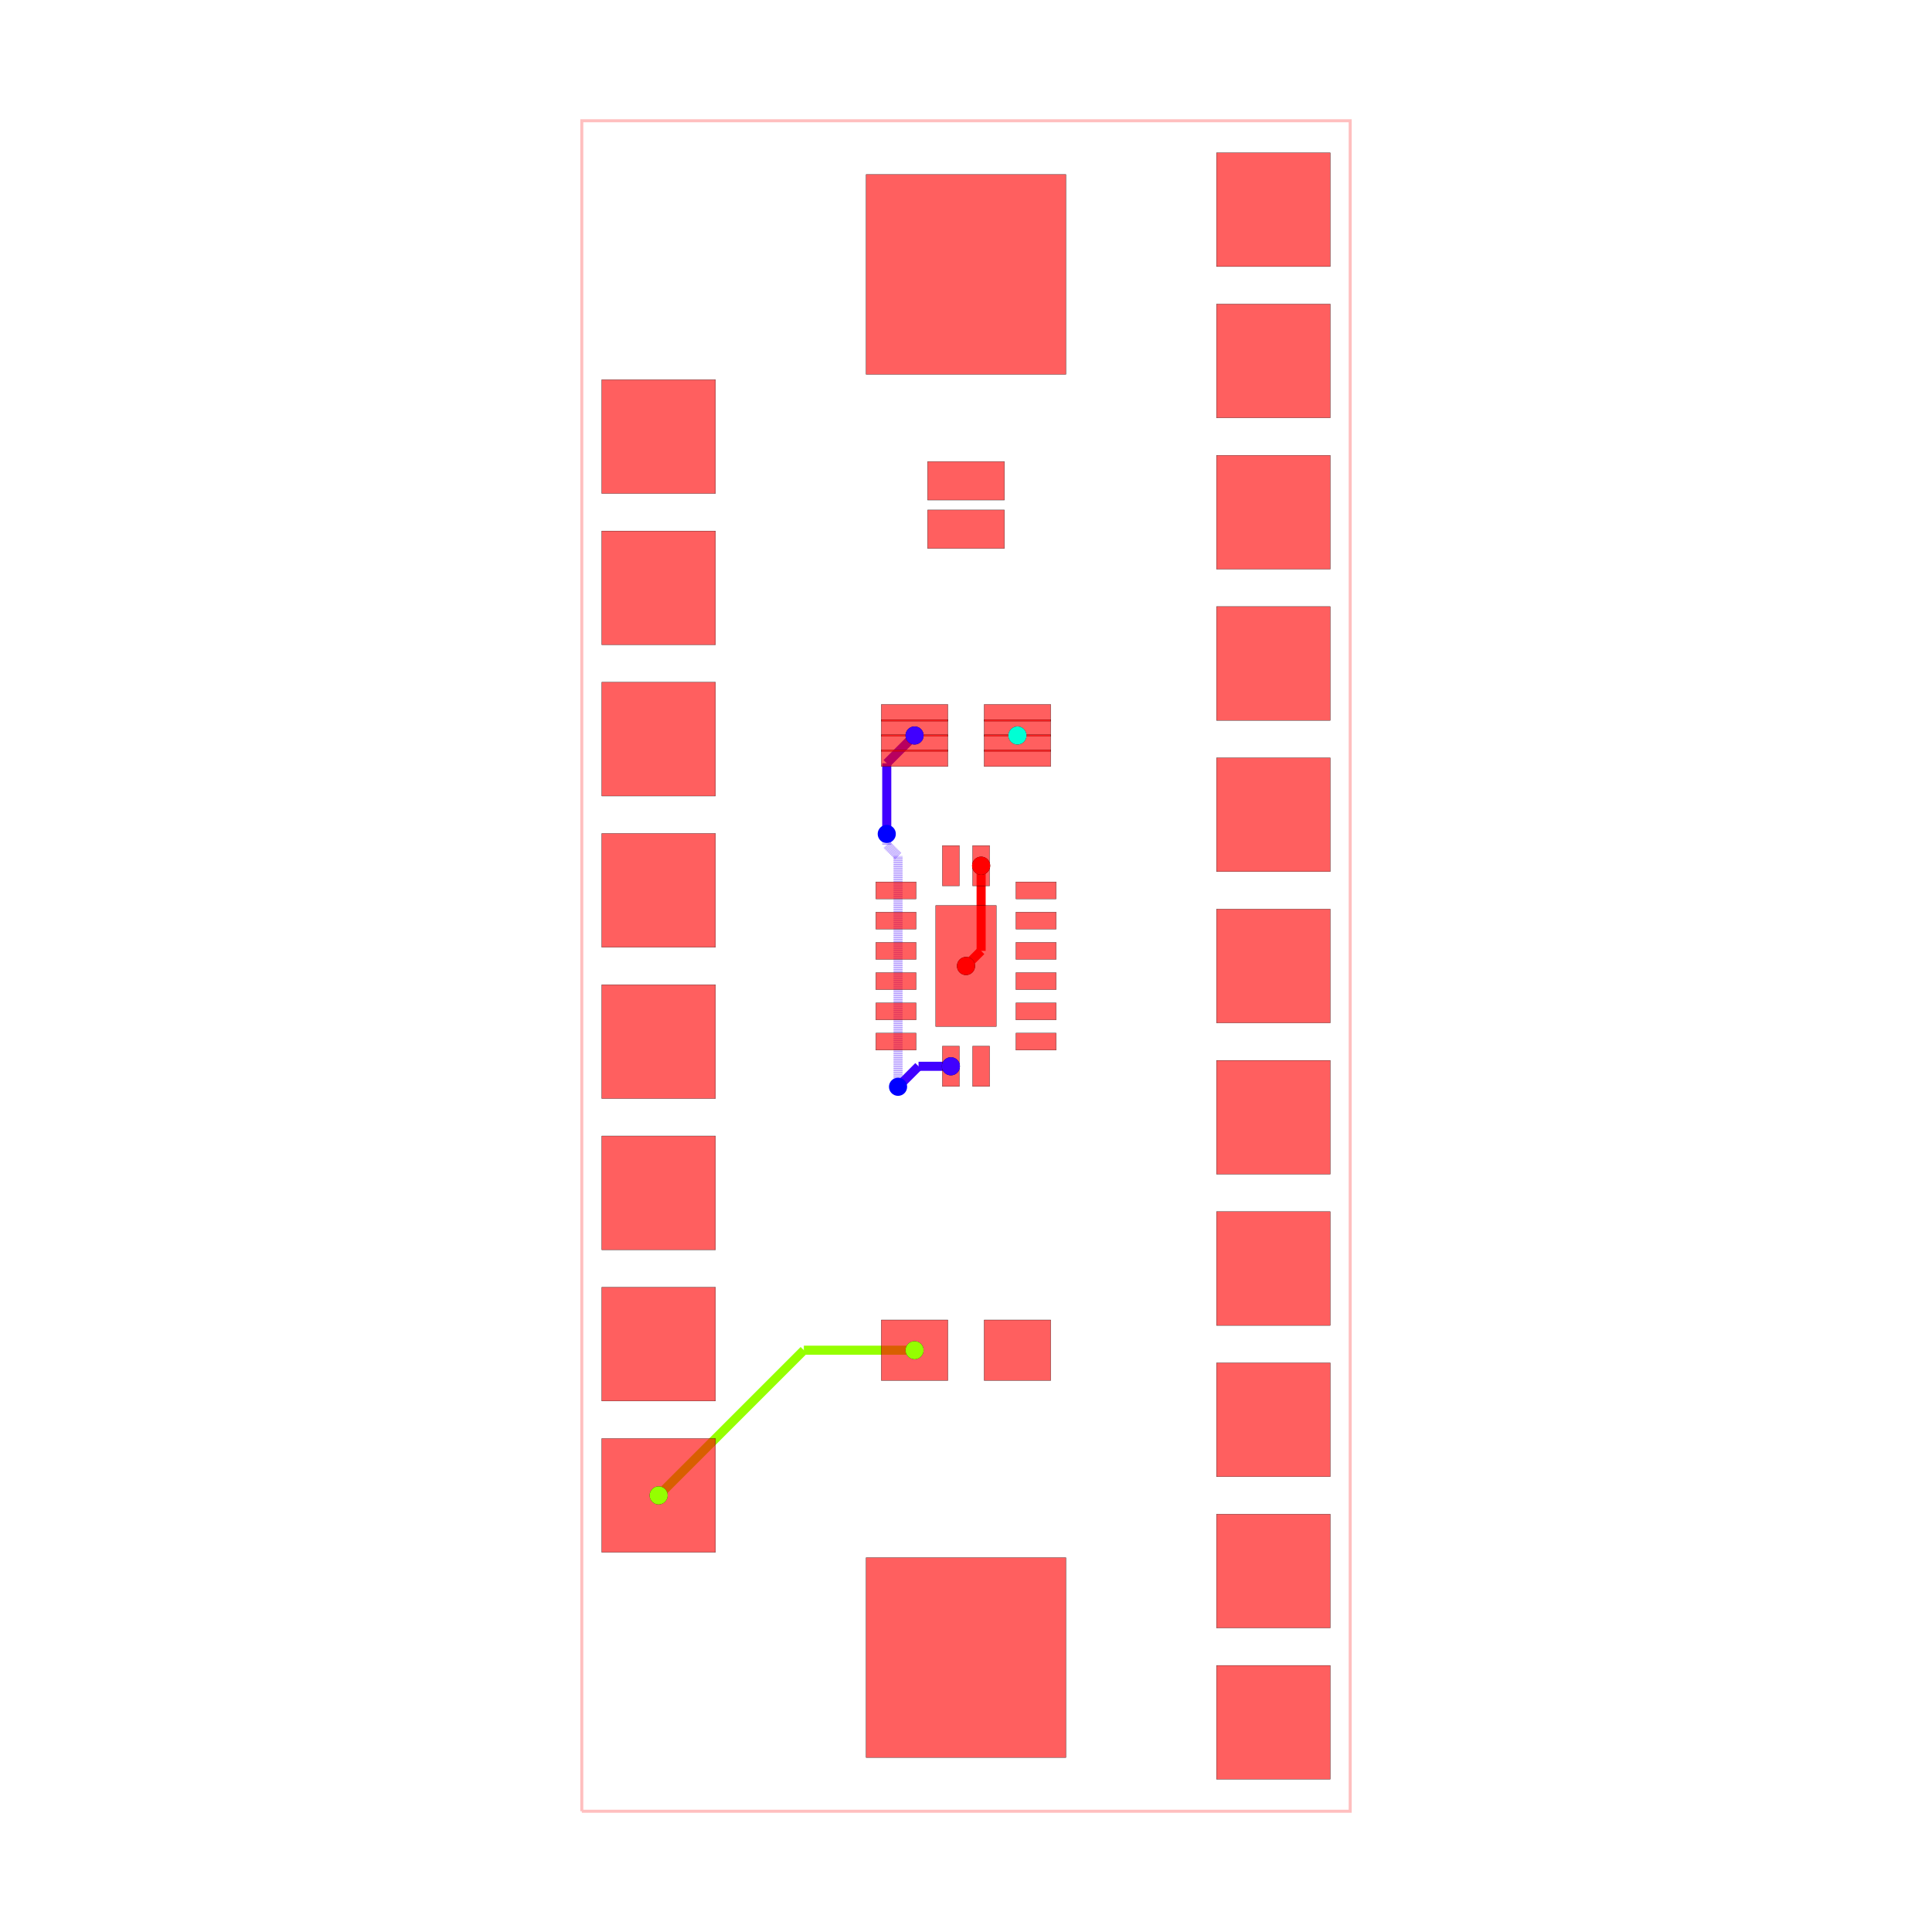
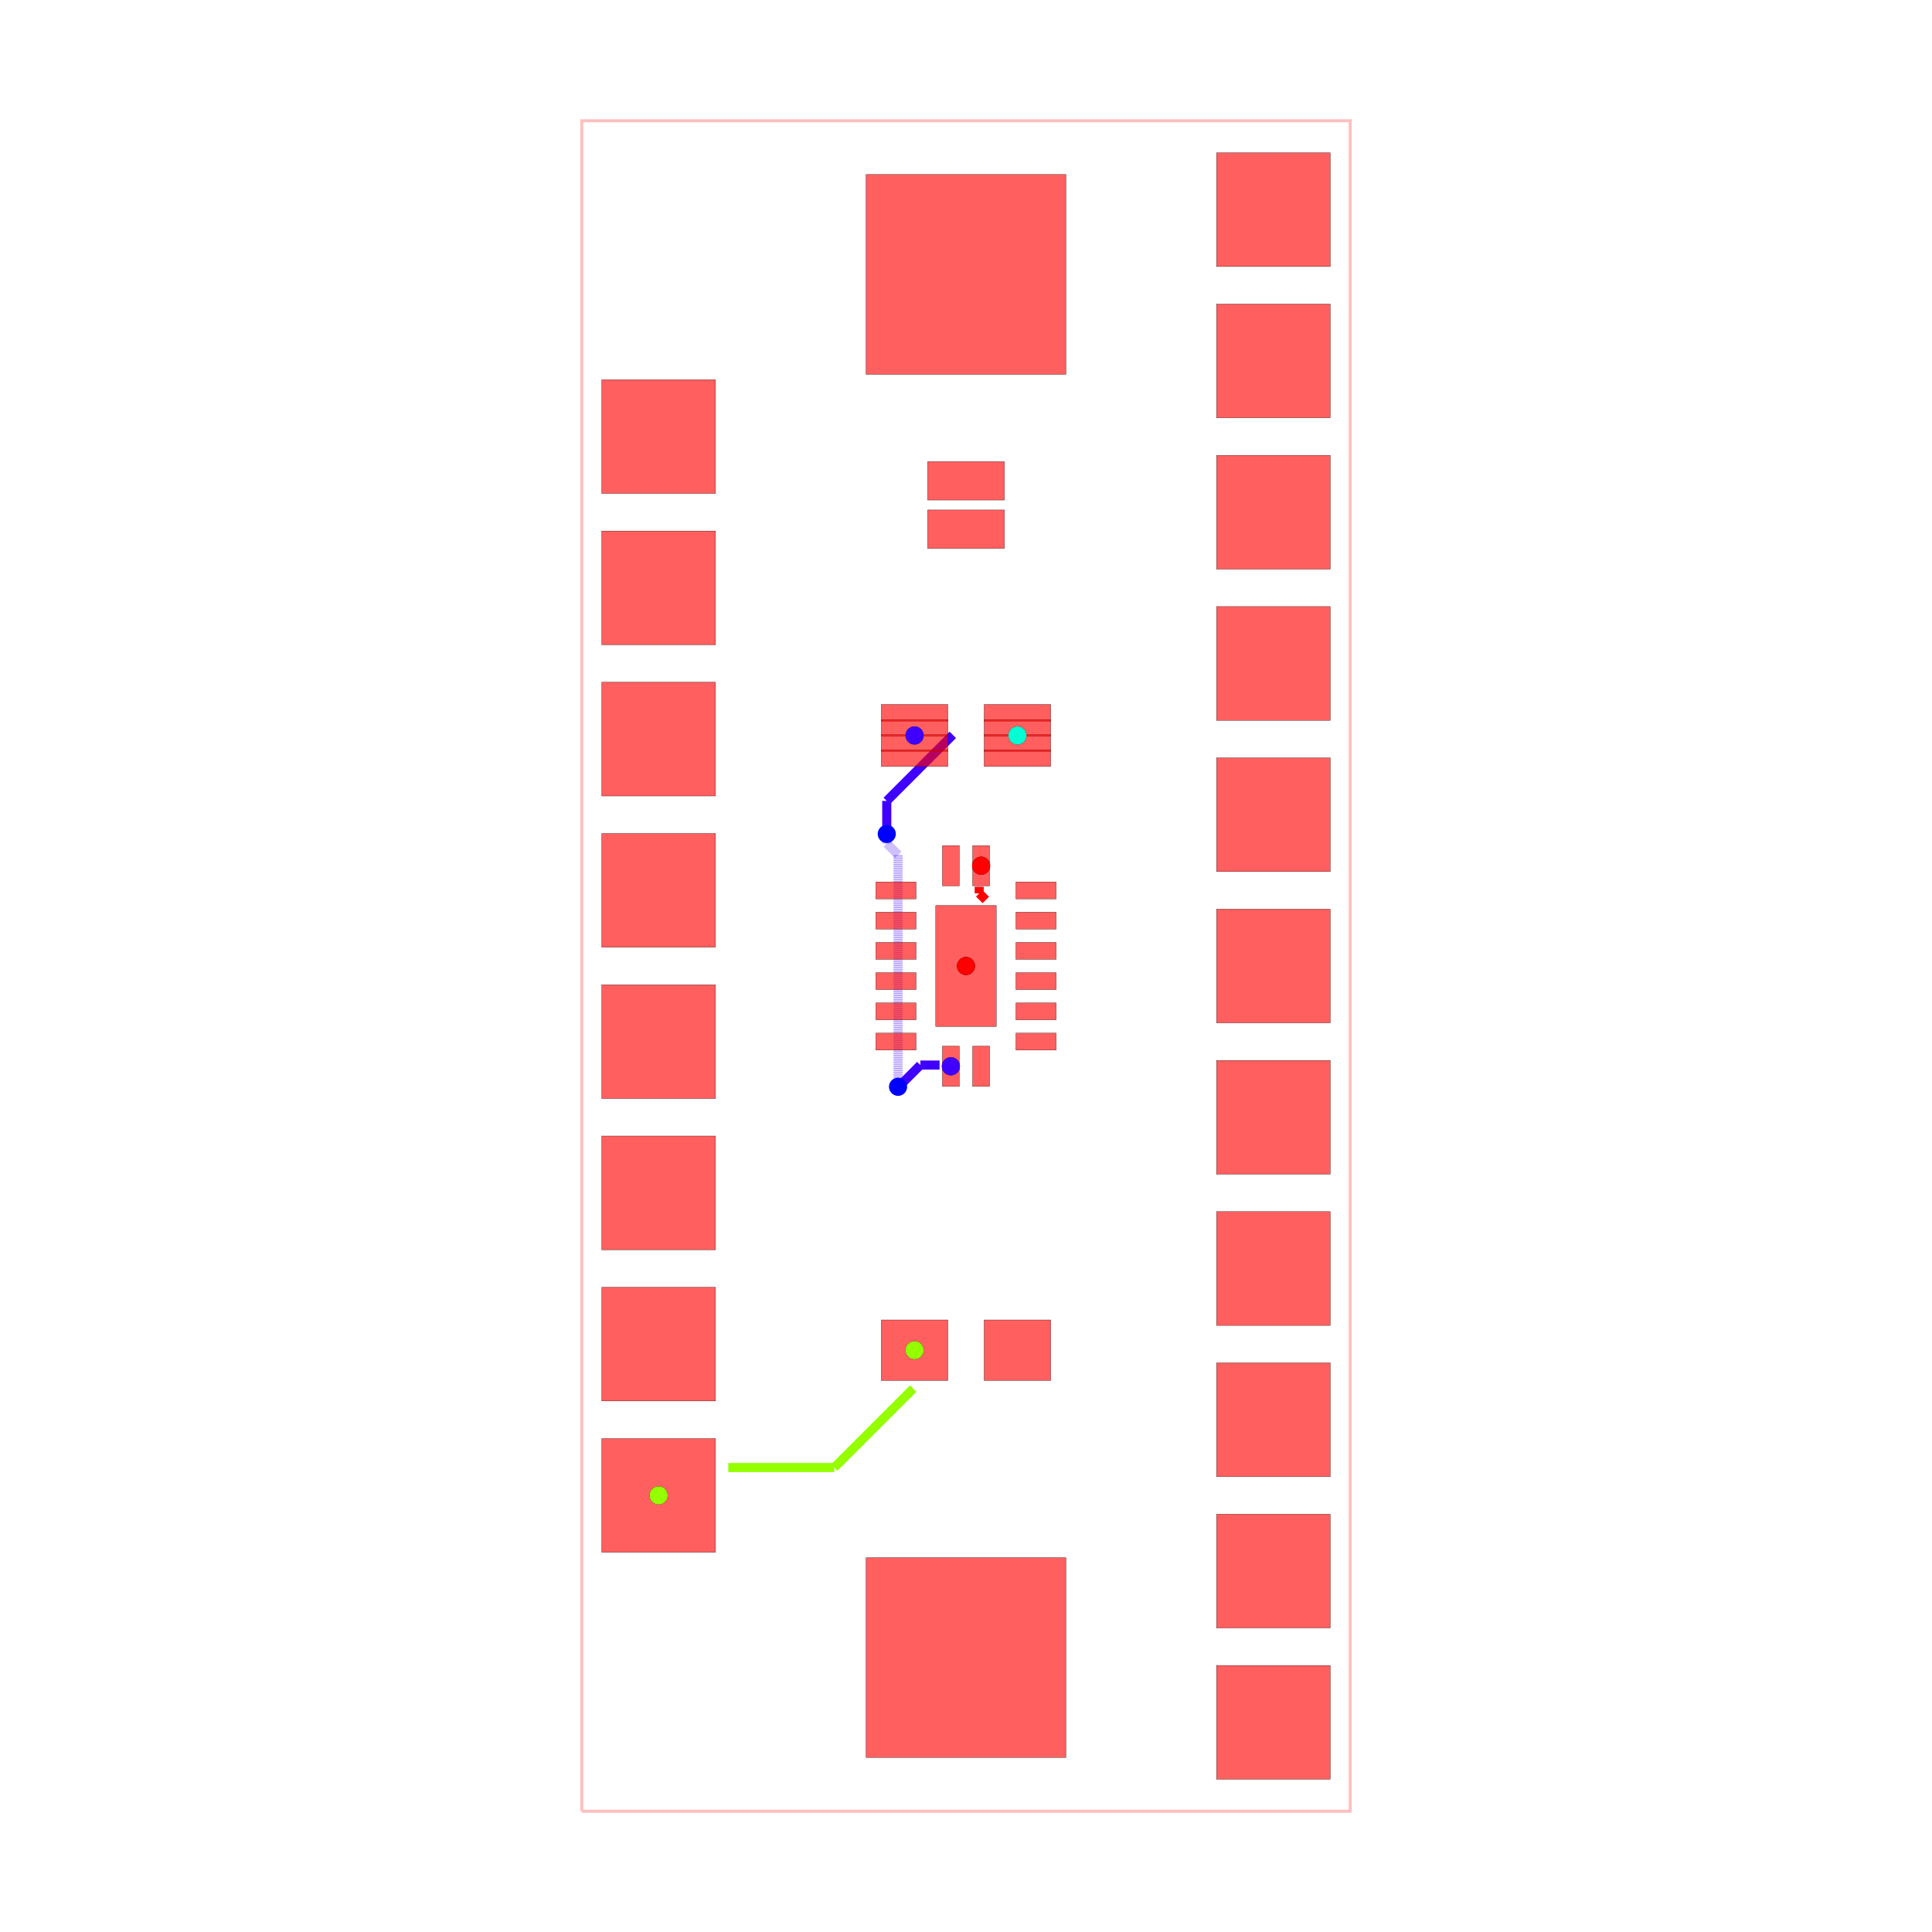
<svg xmlns="http://www.w3.org/2000/svg" width="640" height="640" viewBox="0 0 640 640">
  <rect width="100%" height="100%" fill="white" />
  <g>
    <polyline data-points="-6.35,-13.97 6.35,-13.97 6.35,13.97 -6.35,13.97 -6.35,-13.97" data-type="line" data-label="" points="192.727,600 447.273,600 447.273,40 192.727,40 192.727,600" fill="none" stroke="rgba(255,0,0,0.25)" stroke-width="1px" />
  </g>
  <g>
-     <polyline data-points="-0.2499359999999341,-1.6576039999998784 -0.7844789999998782,-1.6576039999998784" data-type="line" data-label="" points="314.991,353.223 304.277,353.223" fill="none" stroke="hsl(255, 100%, 50%)" stroke-width="3.006" />
-   </g>
-   <g>
-     <polyline data-points="-0.7844789999998782,-1.6576039999998784 -1.113202673226363,-1.986327673226363" data-type="line" data-label="" points="304.277,353.223 297.688,359.812" fill="none" stroke="hsl(255, 100%, 50%)" stroke-width="3.006" />
-   </g>
-   <g>
-     <polyline data-points="-1.113202673226363,-1.986327673226363 -1.113202673226363,-1.986327673226363" data-type="line" data-label="" points="297.688,359.812 297.688,359.812" fill="none" stroke="hsl(255, 100%, 50%)" stroke-width="3.006" />
-   </g>
-   <g>
-     <polyline data-points="-1.113202673226363,-1.986327673226363 -1.1231250000000002,-1.9962500000000003" data-type="line" data-label="" points="297.688,359.812 297.489,360.011" fill="none" stroke="hsl(255, 100%, 50%)" stroke-width="3.006" />
-   </g>
-   <g>
-     <polyline data-points="-1.1231250000000002,-1.9962500000000003 -1.1231250000000002,1.8182836356323606" data-type="line" data-label="" points="297.489,360.011 297.489,283.556" fill="none" stroke="rgba(64,0,255,0.5)" stroke-width="3.006" stroke-dasharray="0.2 0.2" />
-   </g>
-   <g>
-     <polyline data-points="-1.1231250000000002,1.8182836356323606 -1.3096875000000001,2.0048461356323606" data-type="line" data-label="" points="297.489,283.556 293.75,279.817" fill="none" stroke="rgba(64,0,255,0.5)" stroke-width="3.006" stroke-dasharray="0.2 0.2" />
-   </g>
-   <g>
-     <polyline data-points="-1.3096875000000001,2.0048461356323606 -1.3096875000000001,2.1828125000000003" data-type="line" data-label="" points="293.75,279.817 293.75,276.25" fill="none" stroke="rgba(64,0,255,0.5)" stroke-width="3.006" stroke-dasharray="0.2 0.2" />
+     <polyline data-points="-0.4365625000000001,-1.6371093750000003 -0.7544244850929644,-1.6371093750000003" data-type="line" data-label="" points="311.25,352.812 304.879,352.812" fill="none" stroke="hsl(255, 100%, 50%)" stroke-width="3.006" />
+   </g>
+   <g>
+     <polyline data-points="-0.7544244850929644,-1.6371093750000003 -1.059929915341054,-1.9426148052480898" data-type="line" data-label="" points="304.879,352.812 298.756,358.936" fill="none" stroke="hsl(255, 100%, 50%)" stroke-width="3.006" />
+   </g>
+   <g>
+     <polyline data-points="-1.059929915341054,-1.9426148052480898 -1.0694898052480897,-1.9426148052480898" data-type="line" data-label="" points="298.756,358.936 298.564,358.936" fill="none" stroke="hsl(255, 100%, 50%)" stroke-width="3.006" />
+   </g>
+   <g>
+     <polyline data-points="-1.0694898052480897,-1.9426148052480898 -1.1231250000000002,-1.9962500000000003" data-type="line" data-label="" points="298.564,358.936 297.489,360.011" fill="none" stroke="hsl(255, 100%, 50%)" stroke-width="3.006" />
+   </g>
+   <g>
+     <polyline data-points="-1.1231250000000002,-1.9962500000000003 -1.1231250000000002,1.8397217750201156" data-type="line" data-label="" points="297.489,360.011 297.489,283.127" fill="none" stroke="rgba(64,0,255,0.5)" stroke-width="3.006" stroke-dasharray="0.2 0.2" />
+   </g>
+   <g>
+     <polyline data-points="-1.1231250000000002,1.8397217750201156 -1.3096875000000001,2.0262842750201155" data-type="line" data-label="" points="297.489,283.127 293.75,279.387" fill="none" stroke="rgba(64,0,255,0.5)" stroke-width="3.006" stroke-dasharray="0.2 0.2" />
+   </g>
+   <g>
+     <polyline data-points="-1.3096875000000001,2.0262842750201155 -1.3096875000000001,2.1828125000000003" data-type="line" data-label="" points="293.75,279.387 293.75,276.25" fill="none" stroke="rgba(64,0,255,0.5)" stroke-width="3.006" stroke-dasharray="0.2 0.2" />
  </g>
  <g>
    <polyline data-points="-1.3096875000000001,2.1828125000000003 -1.3096875000000001,2.1828125000000003" data-type="line" data-label="" points="293.75,276.25 293.75,276.25" fill="none" stroke="rgba(64,0,255,0.5)" stroke-width="3.006" stroke-dasharray="0.2 0.2" />
  </g>
  <g>
-     <polyline data-points="-1.3096875000000001,2.1828125000000003 -1.3096875000000001,3.3503125" data-type="line" data-label="" points="293.75,276.25 293.75,252.85" fill="none" stroke="hsl(255, 100%, 50%)" stroke-width="3.006" />
-   </g>
-   <g>
-     <polyline data-points="-1.3096875000000001,3.3503125 -0.85,3.81" data-type="line" data-label="" points="293.75,252.85 302.963,243.636" fill="none" stroke="hsl(255, 100%, 50%)" stroke-width="3.006" />
-   </g>
-   <g>
-     <polyline data-points="-0.85,-6.35 -2.6800000000000006,-6.35" data-type="line" data-label="" points="302.963,447.273 266.285,447.273" fill="none" stroke="hsl(85, 100%, 50%)" stroke-width="3.006" />
-   </g>
-   <g>
-     <polyline data-points="-2.6800000000000006,-6.35 -5.080000000000001,-8.75" data-type="line" data-label="" points="266.285,447.273 218.182,495.376" fill="none" stroke="hsl(85, 100%, 50%)" stroke-width="3.006" />
-   </g>
-   <g>
-     <polyline data-points="0.2499360000000478,1.6576039999998784 0.2499360000000478,0.2499360000000478" data-type="line" data-label="" points="325.009,286.777 325.009,314.991" fill="none" stroke="hsl(0, 100%, 50%)" stroke-width="3.006" />
-   </g>
-   <g>
-     <polyline data-points="0.2499360000000478,0.2499360000000478 0,0" data-type="line" data-label="" points="325.009,314.991 320,320" fill="none" stroke="hsl(0, 100%, 50%)" stroke-width="3.006" />
+     <polyline data-points="-1.3096875000000001,2.1828125000000003 -1.3096875000000001,2.728515625000001" data-type="line" data-label="" points="293.75,276.25 293.75,265.312" fill="none" stroke="hsl(255, 100%, 50%)" stroke-width="3.006" />
+   </g>
+   <g>
+     <polyline data-points="-1.3096875000000001,2.728515625000001 -0.21828125000000004,3.819921875000001" data-type="line" data-label="" points="293.75,265.312 315.625,243.438" fill="none" stroke="hsl(255, 100%, 50%)" stroke-width="3.006" />
+   </g>
+   <g>
+     <polyline data-points="-3.9290624999999997,-8.28936356707317 -2.177488567073169,-8.28936356707317" data-type="line" data-label="" points="241.25,486.143 276.357,486.143" fill="none" stroke="hsl(85, 100%, 50%)" stroke-width="3.006" />
+   </g>
+   <g>
+     <polyline data-points="-2.177488567073169,-8.28936356707317 -0.8731250000000002,-6.985000000000001" data-type="line" data-label="" points="276.357,486.143 302.5,460" fill="none" stroke="hsl(85, 100%, 50%)" stroke-width="3.006" />
+   </g>
+   <g>
+     <polyline data-points="0.21828125000000004,1.3096875000000001 0.21828125000000004,1.2005468749999997" data-type="line" data-label="" points="324.375,293.75 324.375,295.938" fill="none" stroke="hsl(0, 100%, 50%)" stroke-width="3.006" />
+   </g>
+   <g>
+     <polyline data-points="0.21828125000000004,1.2005468749999997 0.3274218749999999,1.09140625" data-type="line" data-label="" points="324.375,295.938 326.562,298.125" fill="none" stroke="hsl(0, 100%, 50%)" stroke-width="3.006" />
  </g>
  <g>
    <rect data-type="rect" data-label="top" data-x="-1.1574779999999691" data-y="1.249934000000053" x="290.136" y="292.142" width="13.329" height="5.612" fill="rgba(255,0,0,0.25)" stroke="black" stroke-width="0.05" />
  </g>
  <g>
    <rect data-type="rect" data-label="top" data-x="-1.1574779999999691" data-y="0.750061999999957" x="290.136" y="302.16" width="13.329" height="5.612" fill="rgba(255,0,0,0.25)" stroke="black" stroke-width="0.05" />
  </g>
  <g>
    <rect data-type="rect" data-label="top" data-x="-1.1574779999999691" data-y="0.24993599999993413" x="290.136" y="312.184" width="13.329" height="5.612" fill="rgba(255,0,0,0.25)" stroke="black" stroke-width="0.05" />
  </g>
  <g>
    <rect data-type="rect" data-label="top" data-x="-1.1574779999999691" data-y="-0.2499359999998206" x="290.136" y="322.203" width="13.329" height="5.612" fill="rgba(255,0,0,0.25)" stroke="black" stroke-width="0.05" />
  </g>
  <g>
    <rect data-type="rect" data-label="top" data-x="-1.1574779999999691" data-y="-0.7500619999999573" x="290.136" y="332.227" width="13.329" height="5.612" fill="rgba(255,0,0,0.25)" stroke="black" stroke-width="0.05" />
  </g>
  <g>
    <rect data-type="rect" data-label="top" data-x="-1.1574779999999691" data-y="-1.2499339999999393" x="290.136" y="342.246" width="13.329" height="5.612" fill="rgba(255,0,0,0.25)" stroke="black" stroke-width="0.05" />
  </g>
  <g>
    <rect data-type="rect" data-label="top" data-x="-0.2499359999999341" data-y="-1.6576039999998784" x="312.184" y="346.559" width="5.612" height="13.329" fill="rgba(255,0,0,0.25)" stroke="black" stroke-width="0.05" />
  </g>
  <g>
    <rect data-type="rect" data-label="top" data-x="0.249936000000048" data-y="-1.6576039999998784" x="322.203" y="346.559" width="5.612" height="13.329" fill="rgba(255,0,0,0.25)" stroke="black" stroke-width="0.05" />
  </g>
  <g>
    <rect data-type="rect" data-label="top" data-x="1.1574779999999691" data-y="-1.2499339999999393" x="336.535" y="342.246" width="13.329" height="5.612" fill="rgba(255,0,0,0.25)" stroke="black" stroke-width="0.05" />
  </g>
  <g>
    <rect data-type="rect" data-label="top" data-x="1.1574779999999691" data-y="-0.750061999999957" x="336.535" y="332.227" width="13.329" height="5.612" fill="rgba(255,0,0,0.25)" stroke="black" stroke-width="0.05" />
  </g>
  <g>
    <rect data-type="rect" data-label="top" data-x="1.1574779999999691" data-y="-0.24993599999982044" x="336.535" y="322.203" width="13.329" height="5.612" fill="rgba(255,0,0,0.25)" stroke="black" stroke-width="0.05" />
  </g>
  <g>
    <rect data-type="rect" data-label="top" data-x="1.1574779999999691" data-y="0.2499359999999343" x="336.535" y="312.184" width="13.329" height="5.612" fill="rgba(255,0,0,0.25)" stroke="black" stroke-width="0.05" />
  </g>
  <g>
    <rect data-type="rect" data-label="top" data-x="1.1574779999999691" data-y="0.7500619999999573" x="336.535" y="302.16" width="13.329" height="5.612" fill="rgba(255,0,0,0.25)" stroke="black" stroke-width="0.05" />
  </g>
  <g>
    <rect data-type="rect" data-label="top" data-x="1.1574779999999691" data-y="1.249934000000053" x="336.535" y="292.142" width="13.329" height="5.612" fill="rgba(255,0,0,0.25)" stroke="black" stroke-width="0.05" />
  </g>
  <g>
    <rect data-type="rect" data-label="top" data-x="0.2499360000000478" data-y="1.6576039999998784" x="322.203" y="280.112" width="5.612" height="13.329" fill="rgba(255,0,0,0.25)" stroke="black" stroke-width="0.05" />
  </g>
  <g>
    <rect data-type="rect" data-label="top" data-x="-0.24993599999993432" data-y="1.6576039999998784" x="312.184" y="280.112" width="5.612" height="13.329" fill="rgba(255,0,0,0.25)" stroke="black" stroke-width="0.05" />
  </g>
  <g>
    <rect data-type="rect" data-label="top" data-x="0" data-y="0" x="309.979" y="299.957" width="20.043" height="40.086" fill="rgba(255,0,0,0.25)" stroke="black" stroke-width="0.05" />
  </g>
  <g>
    <rect data-type="rect" data-label="top" data-x="0.85" data-y="4.1850000000000005" x="326.013" y="233.364" width="22.047" height="5.512" fill="rgba(255,0,0,0.25)" stroke="black" stroke-width="0.05" />
  </g>
  <g>
    <rect data-type="rect" data-label="top" data-x="0.85" data-y="3.935" x="326.013" y="238.375" width="22.047" height="5.512" fill="rgba(255,0,0,0.25)" stroke="black" stroke-width="0.05" />
  </g>
  <g>
    <rect data-type="rect" data-label="top" data-x="0.85" data-y="3.685" x="326.013" y="243.386" width="22.047" height="5.512" fill="rgba(255,0,0,0.25)" stroke="black" stroke-width="0.05" />
  </g>
  <g>
    <rect data-type="rect" data-label="top" data-x="0.85" data-y="3.435" x="326.013" y="248.397" width="22.047" height="5.512" fill="rgba(255,0,0,0.25)" stroke="black" stroke-width="0.05" />
  </g>
  <g>
    <rect data-type="rect" data-label="top" data-x="-0.85" data-y="4.1850000000000005" x="291.94" y="233.364" width="22.047" height="5.512" fill="rgba(255,0,0,0.25)" stroke="black" stroke-width="0.05" />
  </g>
  <g>
    <rect data-type="rect" data-label="top" data-x="-0.85" data-y="3.935" x="291.94" y="238.375" width="22.047" height="5.512" fill="rgba(255,0,0,0.25)" stroke="black" stroke-width="0.05" />
  </g>
  <g>
    <rect data-type="rect" data-label="top" data-x="-0.85" data-y="3.685" x="291.94" y="243.386" width="22.047" height="5.512" fill="rgba(255,0,0,0.25)" stroke="black" stroke-width="0.05" />
  </g>
  <g>
    <rect data-type="rect" data-label="top" data-x="-0.85" data-y="3.435" x="291.94" y="248.397" width="22.047" height="5.512" fill="rgba(255,0,0,0.25)" stroke="black" stroke-width="0.05" />
  </g>
  <g>
    <rect data-type="rect" data-label="top" data-x="-0.85" data-y="-6.35" x="291.94" y="437.251" width="22.047" height="20.043" fill="rgba(255,0,0,0.25)" stroke="black" stroke-width="0.05" />
  </g>
  <g>
    <rect data-type="rect" data-label="top" data-x="0.85" data-y="-6.35" x="326.013" y="437.251" width="22.047" height="20.043" fill="rgba(255,0,0,0.25)" stroke="black" stroke-width="0.05" />
  </g>
  <g>
    <rect data-type="rect" data-label="top" data-x="0" data-y="7.219" x="307.273" y="168.946" width="25.455" height="12.727" fill="rgba(255,0,0,0.25)" stroke="black" stroke-width="0.05" />
  </g>
  <g>
    <rect data-type="rect" data-label="top" data-x="4.898587196589413e-17" data-y="8.019" x="307.273" y="152.912" width="25.455" height="12.727" fill="rgba(255,0,0,0.25)" stroke="black" stroke-width="0.05" />
  </g>
  <g>
    <rect data-type="rect" data-label="top, inner1, inner2, bottom" data-x="5.079999999999999" data-y="12.5" x="402.978" y="50.623" width="37.681" height="37.681" fill="rgba(255,0,0,0.25)" stroke="black" stroke-width="0.05" />
  </g>
  <g>
    <rect data-type="rect" data-label="top, inner1, inner2, bottom" data-x="5.079999999999999" data-y="10" x="402.978" y="100.73" width="37.681" height="37.681" fill="rgba(255,0,0,0.25)" stroke="black" stroke-width="0.05" />
  </g>
  <g>
    <rect data-type="rect" data-label="top, inner1, inner2, bottom" data-x="5.079999999999999" data-y="7.5" x="402.978" y="150.838" width="37.681" height="37.681" fill="rgba(255,0,0,0.25)" stroke="black" stroke-width="0.05" />
  </g>
  <g>
    <rect data-type="rect" data-label="top, inner1, inner2, bottom" data-x="5.08" data-y="5" x="402.978" y="200.945" width="37.681" height="37.681" fill="rgba(255,0,0,0.25)" stroke="black" stroke-width="0.05" />
  </g>
  <g>
    <rect data-type="rect" data-label="top, inner1, inner2, bottom" data-x="5.08" data-y="2.5" x="402.978" y="251.052" width="37.681" height="37.681" fill="rgba(255,0,0,0.25)" stroke="black" stroke-width="0.05" />
  </g>
  <g>
    <rect data-type="rect" data-label="top, inner1, inner2, bottom" data-x="5.08" data-y="0" x="402.978" y="301.16" width="37.681" height="37.681" fill="rgba(255,0,0,0.25)" stroke="black" stroke-width="0.05" />
  </g>
  <g>
    <rect data-type="rect" data-label="top, inner1, inner2, bottom" data-x="5.08" data-y="-2.5" x="402.978" y="351.267" width="37.681" height="37.681" fill="rgba(255,0,0,0.25)" stroke="black" stroke-width="0.05" />
  </g>
  <g>
    <rect data-type="rect" data-label="top, inner1, inner2, bottom" data-x="5.08" data-y="-5" x="402.978" y="401.374" width="37.681" height="37.681" fill="rgba(255,0,0,0.25)" stroke="black" stroke-width="0.05" />
  </g>
  <g>
    <rect data-type="rect" data-label="top, inner1, inner2, bottom" data-x="5.080000000000001" data-y="-7.5" x="402.978" y="451.482" width="37.681" height="37.681" fill="rgba(255,0,0,0.25)" stroke="black" stroke-width="0.05" />
  </g>
  <g>
    <rect data-type="rect" data-label="top, inner1, inner2, bottom" data-x="5.080000000000001" data-y="-10" x="402.978" y="501.589" width="37.681" height="37.681" fill="rgba(255,0,0,0.25)" stroke="black" stroke-width="0.05" />
  </g>
  <g>
    <rect data-type="rect" data-label="top, inner1, inner2, bottom" data-x="5.080000000000001" data-y="-12.5" x="402.978" y="551.696" width="37.681" height="37.681" fill="rgba(255,0,0,0.25)" stroke="black" stroke-width="0.05" />
  </g>
  <g>
    <rect data-type="rect" data-label="top, inner1, inner2, bottom" data-x="-5.080000000000001" data-y="-8.75" x="199.341" y="476.535" width="37.681" height="37.681" fill="rgba(255,0,0,0.25)" stroke="black" stroke-width="0.05" />
  </g>
  <g>
    <rect data-type="rect" data-label="top, inner1, inner2, bottom" data-x="-5.08" data-y="-6.25" x="199.341" y="426.428" width="37.681" height="37.681" fill="rgba(255,0,0,0.25)" stroke="black" stroke-width="0.05" />
  </g>
  <g>
    <rect data-type="rect" data-label="top, inner1, inner2, bottom" data-x="-5.08" data-y="-3.75" x="199.341" y="376.321" width="37.681" height="37.681" fill="rgba(255,0,0,0.25)" stroke="black" stroke-width="0.05" />
  </g>
  <g>
    <rect data-type="rect" data-label="top, inner1, inner2, bottom" data-x="-5.08" data-y="-1.25" x="199.341" y="326.213" width="37.681" height="37.681" fill="rgba(255,0,0,0.25)" stroke="black" stroke-width="0.05" />
  </g>
  <g>
    <rect data-type="rect" data-label="top, inner1, inner2, bottom" data-x="-5.08" data-y="1.25" x="199.341" y="276.106" width="37.681" height="37.681" fill="rgba(255,0,0,0.25)" stroke="black" stroke-width="0.05" />
  </g>
  <g>
    <rect data-type="rect" data-label="top, inner1, inner2, bottom" data-x="-5.08" data-y="3.75" x="199.341" y="225.999" width="37.681" height="37.681" fill="rgba(255,0,0,0.25)" stroke="black" stroke-width="0.05" />
  </g>
  <g>
    <rect data-type="rect" data-label="top, inner1, inner2, bottom" data-x="-5.08" data-y="6.25" x="199.341" y="175.891" width="37.681" height="37.681" fill="rgba(255,0,0,0.25)" stroke="black" stroke-width="0.05" />
  </g>
  <g>
    <rect data-type="rect" data-label="top, inner1, inner2, bottom" data-x="-5.079999999999999" data-y="8.75" x="199.341" y="125.784" width="37.681" height="37.681" fill="rgba(255,0,0,0.25)" stroke="black" stroke-width="0.05" />
  </g>
  <g>
    <rect data-type="rect" data-label="top, inner1, inner2, bottom" data-x="0" data-y="11.43" x="286.909" y="57.818" width="66.182" height="66.182" fill="rgba(255,0,0,0.25)" stroke="black" stroke-width="0.05" />
  </g>
  <g>
    <rect data-type="rect" data-label="top, inner1, inner2, bottom" data-x="0" data-y="-11.43" x="286.909" y="516" width="66.182" height="66.182" fill="rgba(255,0,0,0.25)" stroke="black" stroke-width="0.05" />
  </g>
  <g>
    <rect data-type="rect" data-label="" data-x="-1.1574779999999691" data-y="1.249934000000053" x="290.136" y="292.142" width="13.329" height="5.612" fill="rgba(255,0,0,0.5)" stroke="black" stroke-width="0.05" />
  </g>
  <g>
    <rect data-type="rect" data-label="" data-x="-1.1574779999999691" data-y="0.750061999999957" x="290.136" y="302.16" width="13.329" height="5.612" fill="rgba(255,0,0,0.5)" stroke="black" stroke-width="0.05" />
  </g>
  <g>
    <rect data-type="rect" data-label="" data-x="-1.1574779999999691" data-y="0.24993599999993413" x="290.136" y="312.184" width="13.329" height="5.612" fill="rgba(255,0,0,0.5)" stroke="black" stroke-width="0.05" />
  </g>
  <g>
    <rect data-type="rect" data-label="" data-x="-1.1574779999999691" data-y="-0.2499359999998206" x="290.136" y="322.203" width="13.329" height="5.612" fill="rgba(255,0,0,0.5)" stroke="black" stroke-width="0.05" />
  </g>
  <g>
    <rect data-type="rect" data-label="" data-x="-1.1574779999999691" data-y="-0.7500619999999573" x="290.136" y="332.227" width="13.329" height="5.612" fill="rgba(255,0,0,0.5)" stroke="black" stroke-width="0.05" />
  </g>
  <g>
    <rect data-type="rect" data-label="" data-x="-1.1574779999999691" data-y="-1.2499339999999393" x="290.136" y="342.246" width="13.329" height="5.612" fill="rgba(255,0,0,0.5)" stroke="black" stroke-width="0.05" />
  </g>
  <g>
    <rect data-type="rect" data-label="" data-x="-0.2499359999999341" data-y="-1.6576039999998784" x="312.184" y="346.559" width="5.612" height="13.329" fill="rgba(255,0,0,0.5)" stroke="black" stroke-width="0.05" />
  </g>
  <g>
    <rect data-type="rect" data-label="" data-x="0.249936000000048" data-y="-1.6576039999998784" x="322.203" y="346.559" width="5.612" height="13.329" fill="rgba(255,0,0,0.5)" stroke="black" stroke-width="0.05" />
  </g>
  <g>
    <rect data-type="rect" data-label="" data-x="1.1574779999999691" data-y="-1.2499339999999393" x="336.535" y="342.246" width="13.329" height="5.612" fill="rgba(255,0,0,0.5)" stroke="black" stroke-width="0.05" />
  </g>
  <g>
    <rect data-type="rect" data-label="" data-x="1.1574779999999691" data-y="-0.750061999999957" x="336.535" y="332.227" width="13.329" height="5.612" fill="rgba(255,0,0,0.5)" stroke="black" stroke-width="0.05" />
  </g>
  <g>
    <rect data-type="rect" data-label="" data-x="1.1574779999999691" data-y="-0.24993599999982044" x="336.535" y="322.203" width="13.329" height="5.612" fill="rgba(255,0,0,0.5)" stroke="black" stroke-width="0.05" />
  </g>
  <g>
    <rect data-type="rect" data-label="" data-x="1.1574779999999691" data-y="0.2499359999999343" x="336.535" y="312.184" width="13.329" height="5.612" fill="rgba(255,0,0,0.5)" stroke="black" stroke-width="0.05" />
  </g>
  <g>
    <rect data-type="rect" data-label="" data-x="1.1574779999999691" data-y="0.7500619999999573" x="336.535" y="302.16" width="13.329" height="5.612" fill="rgba(255,0,0,0.5)" stroke="black" stroke-width="0.05" />
  </g>
  <g>
    <rect data-type="rect" data-label="" data-x="1.1574779999999691" data-y="1.249934000000053" x="336.535" y="292.142" width="13.329" height="5.612" fill="rgba(255,0,0,0.5)" stroke="black" stroke-width="0.05" />
  </g>
  <g>
    <rect data-type="rect" data-label="" data-x="0.2499360000000478" data-y="1.6576039999998784" x="322.203" y="280.112" width="5.612" height="13.329" fill="rgba(255,0,0,0.5)" stroke="black" stroke-width="0.05" />
  </g>
  <g>
    <rect data-type="rect" data-label="" data-x="-0.24993599999993432" data-y="1.6576039999998784" x="312.184" y="280.112" width="5.612" height="13.329" fill="rgba(255,0,0,0.5)" stroke="black" stroke-width="0.05" />
  </g>
  <g>
    <rect data-type="rect" data-label="" data-x="0" data-y="0" x="309.979" y="299.957" width="20.043" height="40.086" fill="rgba(255,0,0,0.5)" stroke="black" stroke-width="0.05" />
  </g>
  <g>
    <rect data-type="rect" data-label="" data-x="0.85" data-y="4.1850000000000005" x="326.013" y="233.364" width="22.047" height="5.512" fill="rgba(255,0,0,0.5)" stroke="black" stroke-width="0.05" />
  </g>
  <g>
    <rect data-type="rect" data-label="" data-x="0.85" data-y="3.935" x="326.013" y="238.375" width="22.047" height="5.512" fill="rgba(255,0,0,0.5)" stroke="black" stroke-width="0.05" />
  </g>
  <g>
    <rect data-type="rect" data-label="" data-x="0.85" data-y="3.685" x="326.013" y="243.386" width="22.047" height="5.512" fill="rgba(255,0,0,0.5)" stroke="black" stroke-width="0.05" />
  </g>
  <g>
    <rect data-type="rect" data-label="" data-x="0.85" data-y="3.435" x="326.013" y="248.397" width="22.047" height="5.512" fill="rgba(255,0,0,0.5)" stroke="black" stroke-width="0.05" />
  </g>
  <g>
    <rect data-type="rect" data-label="" data-x="-0.85" data-y="4.1850000000000005" x="291.94" y="233.364" width="22.047" height="5.512" fill="rgba(255,0,0,0.5)" stroke="black" stroke-width="0.05" />
  </g>
  <g>
    <rect data-type="rect" data-label="" data-x="-0.85" data-y="3.935" x="291.94" y="238.375" width="22.047" height="5.512" fill="rgba(255,0,0,0.5)" stroke="black" stroke-width="0.05" />
  </g>
  <g>
    <rect data-type="rect" data-label="" data-x="-0.85" data-y="3.685" x="291.94" y="243.386" width="22.047" height="5.512" fill="rgba(255,0,0,0.5)" stroke="black" stroke-width="0.05" />
  </g>
  <g>
    <rect data-type="rect" data-label="" data-x="-0.85" data-y="3.435" x="291.94" y="248.397" width="22.047" height="5.512" fill="rgba(255,0,0,0.5)" stroke="black" stroke-width="0.05" />
  </g>
  <g>
    <rect data-type="rect" data-label="" data-x="-0.85" data-y="-6.35" x="291.94" y="437.251" width="22.047" height="20.043" fill="rgba(255,0,0,0.5)" stroke="black" stroke-width="0.05" />
  </g>
  <g>
    <rect data-type="rect" data-label="" data-x="0.85" data-y="-6.35" x="326.013" y="437.251" width="22.047" height="20.043" fill="rgba(255,0,0,0.5)" stroke="black" stroke-width="0.05" />
  </g>
  <g>
    <rect data-type="rect" data-label="" data-x="0" data-y="7.219" x="307.273" y="168.946" width="25.455" height="12.727" fill="rgba(255,0,0,0.5)" stroke="black" stroke-width="0.05" />
  </g>
  <g>
    <rect data-type="rect" data-label="" data-x="4.898587196589413e-17" data-y="8.019" x="307.273" y="152.912" width="25.455" height="12.727" fill="rgba(255,0,0,0.5)" stroke="black" stroke-width="0.05" />
  </g>
  <g>
    <rect data-type="rect" data-label="" data-x="5.079999999999999" data-y="12.5" x="402.978" y="50.623" width="37.681" height="37.681" fill="rgba(255,0,0,0.5)" stroke="black" stroke-width="0.05" />
  </g>
  <g>
    <rect data-type="rect" data-label="" data-x="5.079999999999999" data-y="10" x="402.978" y="100.73" width="37.681" height="37.681" fill="rgba(255,0,0,0.5)" stroke="black" stroke-width="0.05" />
  </g>
  <g>
    <rect data-type="rect" data-label="" data-x="5.079999999999999" data-y="7.5" x="402.978" y="150.838" width="37.681" height="37.681" fill="rgba(255,0,0,0.5)" stroke="black" stroke-width="0.05" />
  </g>
  <g>
    <rect data-type="rect" data-label="" data-x="5.08" data-y="5" x="402.978" y="200.945" width="37.681" height="37.681" fill="rgba(255,0,0,0.5)" stroke="black" stroke-width="0.05" />
  </g>
  <g>
    <rect data-type="rect" data-label="" data-x="5.08" data-y="2.5" x="402.978" y="251.052" width="37.681" height="37.681" fill="rgba(255,0,0,0.5)" stroke="black" stroke-width="0.05" />
  </g>
  <g>
    <rect data-type="rect" data-label="" data-x="5.08" data-y="0" x="402.978" y="301.16" width="37.681" height="37.681" fill="rgba(255,0,0,0.5)" stroke="black" stroke-width="0.05" />
  </g>
  <g>
    <rect data-type="rect" data-label="" data-x="5.08" data-y="-2.5" x="402.978" y="351.267" width="37.681" height="37.681" fill="rgba(255,0,0,0.5)" stroke="black" stroke-width="0.05" />
  </g>
  <g>
    <rect data-type="rect" data-label="" data-x="5.08" data-y="-5" x="402.978" y="401.374" width="37.681" height="37.681" fill="rgba(255,0,0,0.5)" stroke="black" stroke-width="0.05" />
  </g>
  <g>
    <rect data-type="rect" data-label="" data-x="5.080000000000001" data-y="-7.5" x="402.978" y="451.482" width="37.681" height="37.681" fill="rgba(255,0,0,0.5)" stroke="black" stroke-width="0.05" />
  </g>
  <g>
    <rect data-type="rect" data-label="" data-x="5.080000000000001" data-y="-10" x="402.978" y="501.589" width="37.681" height="37.681" fill="rgba(255,0,0,0.5)" stroke="black" stroke-width="0.05" />
  </g>
  <g>
    <rect data-type="rect" data-label="" data-x="5.080000000000001" data-y="-12.5" x="402.978" y="551.696" width="37.681" height="37.681" fill="rgba(255,0,0,0.5)" stroke="black" stroke-width="0.05" />
  </g>
  <g>
    <rect data-type="rect" data-label="" data-x="-5.080000000000001" data-y="-8.75" x="199.341" y="476.535" width="37.681" height="37.681" fill="rgba(255,0,0,0.5)" stroke="black" stroke-width="0.05" />
  </g>
  <g>
    <rect data-type="rect" data-label="" data-x="-5.08" data-y="-6.25" x="199.341" y="426.428" width="37.681" height="37.681" fill="rgba(255,0,0,0.5)" stroke="black" stroke-width="0.05" />
  </g>
  <g>
    <rect data-type="rect" data-label="" data-x="-5.08" data-y="-3.75" x="199.341" y="376.321" width="37.681" height="37.681" fill="rgba(255,0,0,0.5)" stroke="black" stroke-width="0.05" />
  </g>
  <g>
    <rect data-type="rect" data-label="" data-x="-5.08" data-y="-1.25" x="199.341" y="326.213" width="37.681" height="37.681" fill="rgba(255,0,0,0.5)" stroke="black" stroke-width="0.05" />
  </g>
  <g>
    <rect data-type="rect" data-label="" data-x="-5.08" data-y="1.25" x="199.341" y="276.106" width="37.681" height="37.681" fill="rgba(255,0,0,0.5)" stroke="black" stroke-width="0.05" />
  </g>
  <g>
    <rect data-type="rect" data-label="" data-x="-5.08" data-y="3.75" x="199.341" y="225.999" width="37.681" height="37.681" fill="rgba(255,0,0,0.5)" stroke="black" stroke-width="0.05" />
  </g>
  <g>
    <rect data-type="rect" data-label="" data-x="-5.08" data-y="6.25" x="199.341" y="175.891" width="37.681" height="37.681" fill="rgba(255,0,0,0.5)" stroke="black" stroke-width="0.05" />
  </g>
  <g>
    <rect data-type="rect" data-label="" data-x="-5.079999999999999" data-y="8.75" x="199.341" y="125.784" width="37.681" height="37.681" fill="rgba(255,0,0,0.5)" stroke="black" stroke-width="0.05" />
  </g>
  <g>
    <rect data-type="rect" data-label="" data-x="0" data-y="11.43" x="286.909" y="57.818" width="66.182" height="66.182" fill="rgba(255,0,0,0.5)" stroke="black" stroke-width="0.05" />
  </g>
  <g>
    <rect data-type="rect" data-label="" data-x="0" data-y="-11.43" x="286.909" y="516" width="66.182" height="66.182" fill="rgba(255,0,0,0.5)" stroke="black" stroke-width="0.05" />
  </g>
  <circle data-type="circle" data-label="" data-x="-1.1231250000000002" data-y="-1.9962500000000003" cx="297.489" cy="360.011" r="3.006" fill="blue" stroke="none" stroke-width="0.05" />
  <circle data-type="circle" data-label="" data-x="-1.3096875000000001" data-y="2.1828125000000003" cx="293.75" cy="276.25" r="3.006" fill="blue" stroke="none" stroke-width="0.05" />
  <g>
    <circle data-type="point" data-label="source_trace_0 pcb_port_15" data-x="0.2499360000000478" data-y="1.6576039999998784" cx="325.009" cy="286.777" r="3" fill="black" />
  </g>
  <g>
    <circle data-type="point" data-label="source_trace_0 pcb_port_16" data-x="0" data-y="0" cx="320" cy="320" r="3" fill="black" />
  </g>
  <g>
    <circle data-type="point" data-label="source_trace_3 pcb_port_19" data-x="-0.85" data-y="-6.35" cx="302.963" cy="447.273" r="3" fill="black" />
  </g>
  <g>
    <circle data-type="point" data-label="source_trace_3 pcb_port_32" data-x="-5.080000000000001" data-y="-8.75" cx="218.182" cy="495.376" r="3" fill="black" />
  </g>
  <g>
    <circle data-type="point" data-label="source_net_0 pcb_port_17" data-x="0.85" data-y="3.81" cx="337.037" cy="243.636" r="3" fill="black" />
  </g>
  <g>
    <circle data-type="point" data-label="source_net_1 pcb_port_18" data-x="-0.85" data-y="3.81" cx="302.963" cy="243.636" r="3" fill="black" />
  </g>
  <g>
    <circle data-type="point" data-label="source_net_1 pcb_port_7" data-x="-0.2499359999999341" data-y="-1.6576039999998784" cx="314.991" cy="353.223" r="3" fill="black" />
  </g>
  <g>
    <circle data-type="point" data-label="source_trace_0 source_trace_0 top" data-x="0.2499360000000478" data-y="1.6576039999998784" cx="325.009" cy="286.777" r="3" fill="hsl(0, 100%, 50%)" />
  </g>
  <g>
    <circle data-type="point" data-label="source_trace_0 source_trace_0 top" data-x="0" data-y="0" cx="320" cy="320" r="3" fill="hsl(0, 100%, 50%)" />
  </g>
  <g>
    <circle data-type="point" data-label="source_trace_3 source_trace_3 top" data-x="-0.85" data-y="-6.35" cx="302.963" cy="447.273" r="3" fill="hsl(85, 100%, 50%)" />
  </g>
  <g>
    <circle data-type="point" data-label="source_trace_3 source_trace_3 top" data-x="-5.080000000000001" data-y="-8.75" cx="218.182" cy="495.376" r="3" fill="hsl(85, 100%, 50%)" />
  </g>
  <g>
    <circle data-type="point" data-label="source_net_0 source_net_0 top" data-x="0.85" data-y="3.81" cx="337.037" cy="243.636" r="3" fill="hsl(170, 100%, 50%)" />
  </g>
  <g>
    <circle data-type="point" data-label="source_net_1 source_net_1 top" data-x="-0.85" data-y="3.81" cx="302.963" cy="243.636" r="3" fill="hsl(255, 100%, 50%)" />
  </g>
  <g>
    <circle data-type="point" data-label="source_net_1 source_net_1 top" data-x="-0.2499359999999341" data-y="-1.6576039999998784" cx="314.991" cy="353.223" r="3" fill="hsl(255, 100%, 50%)" />
  </g>
  <g id="crosshair" style="display: none">
    <line id="crosshair-h" y1="0" y2="640" stroke="#666" stroke-width="0.5" />
    <line id="crosshair-v" x1="0" x2="640" stroke="#666" stroke-width="0.5" />
    <text id="coordinates" font-family="monospace" font-size="12" fill="#666" />
  </g>
</svg>
